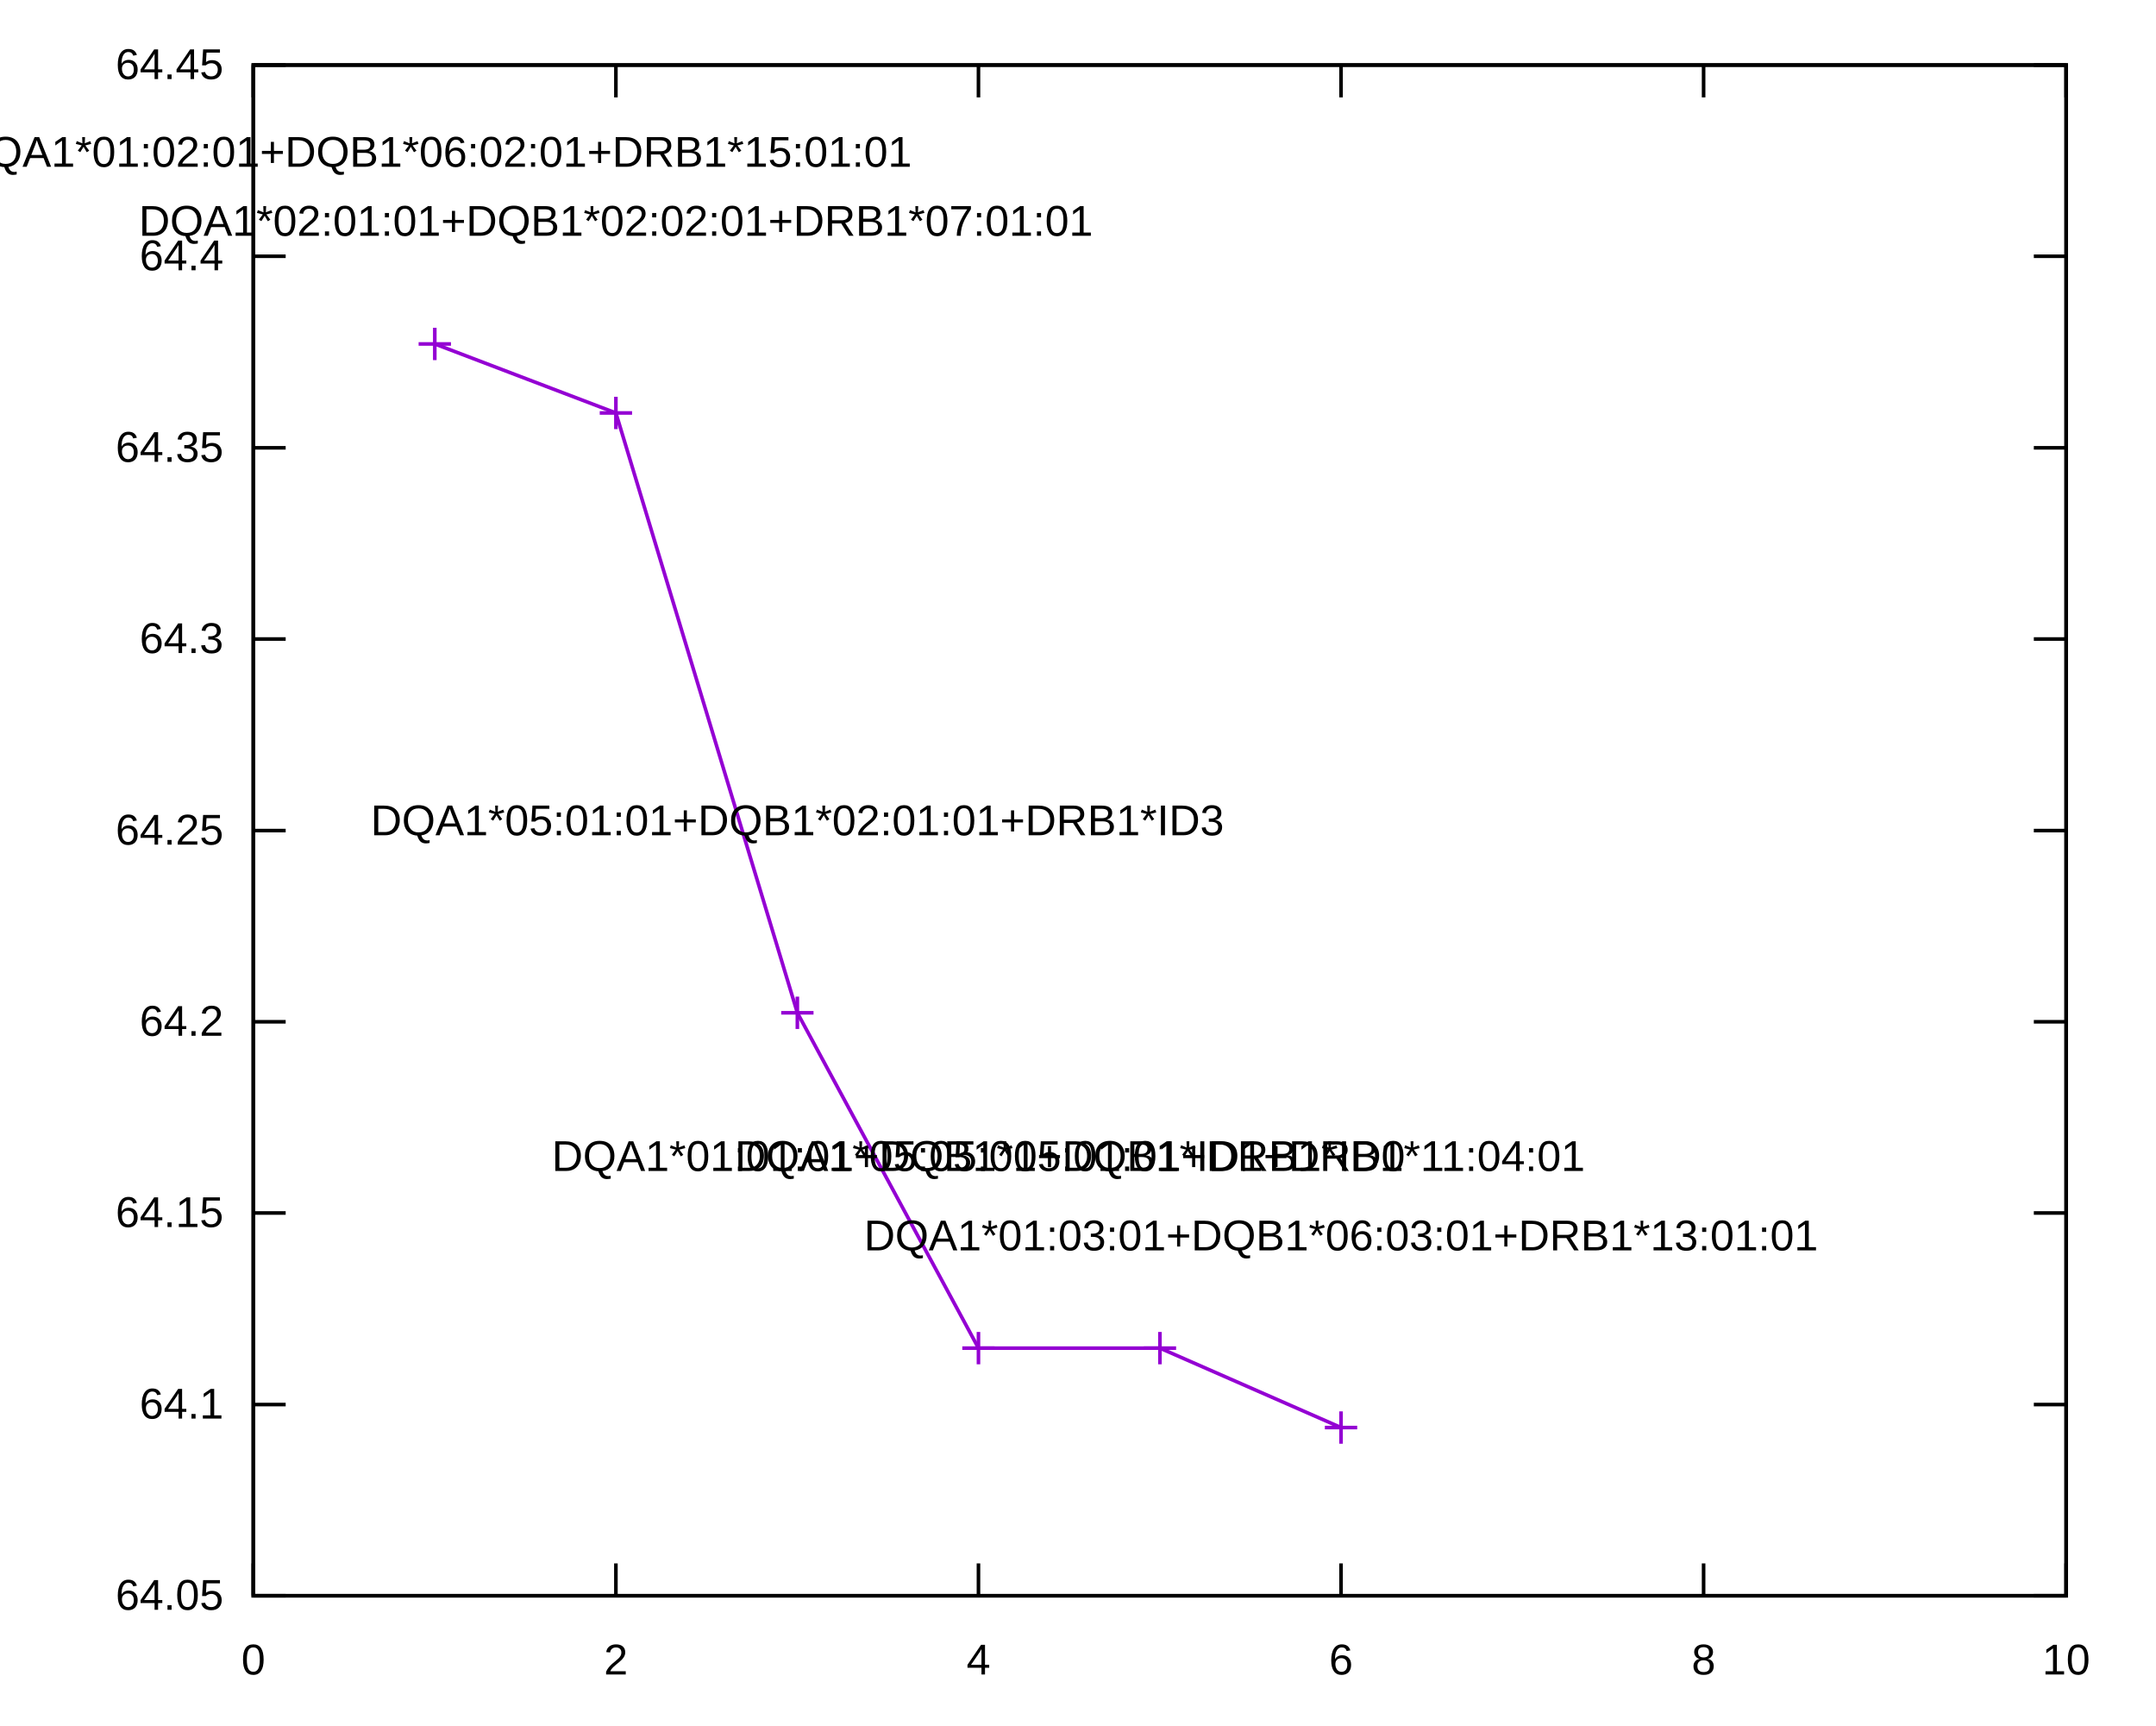
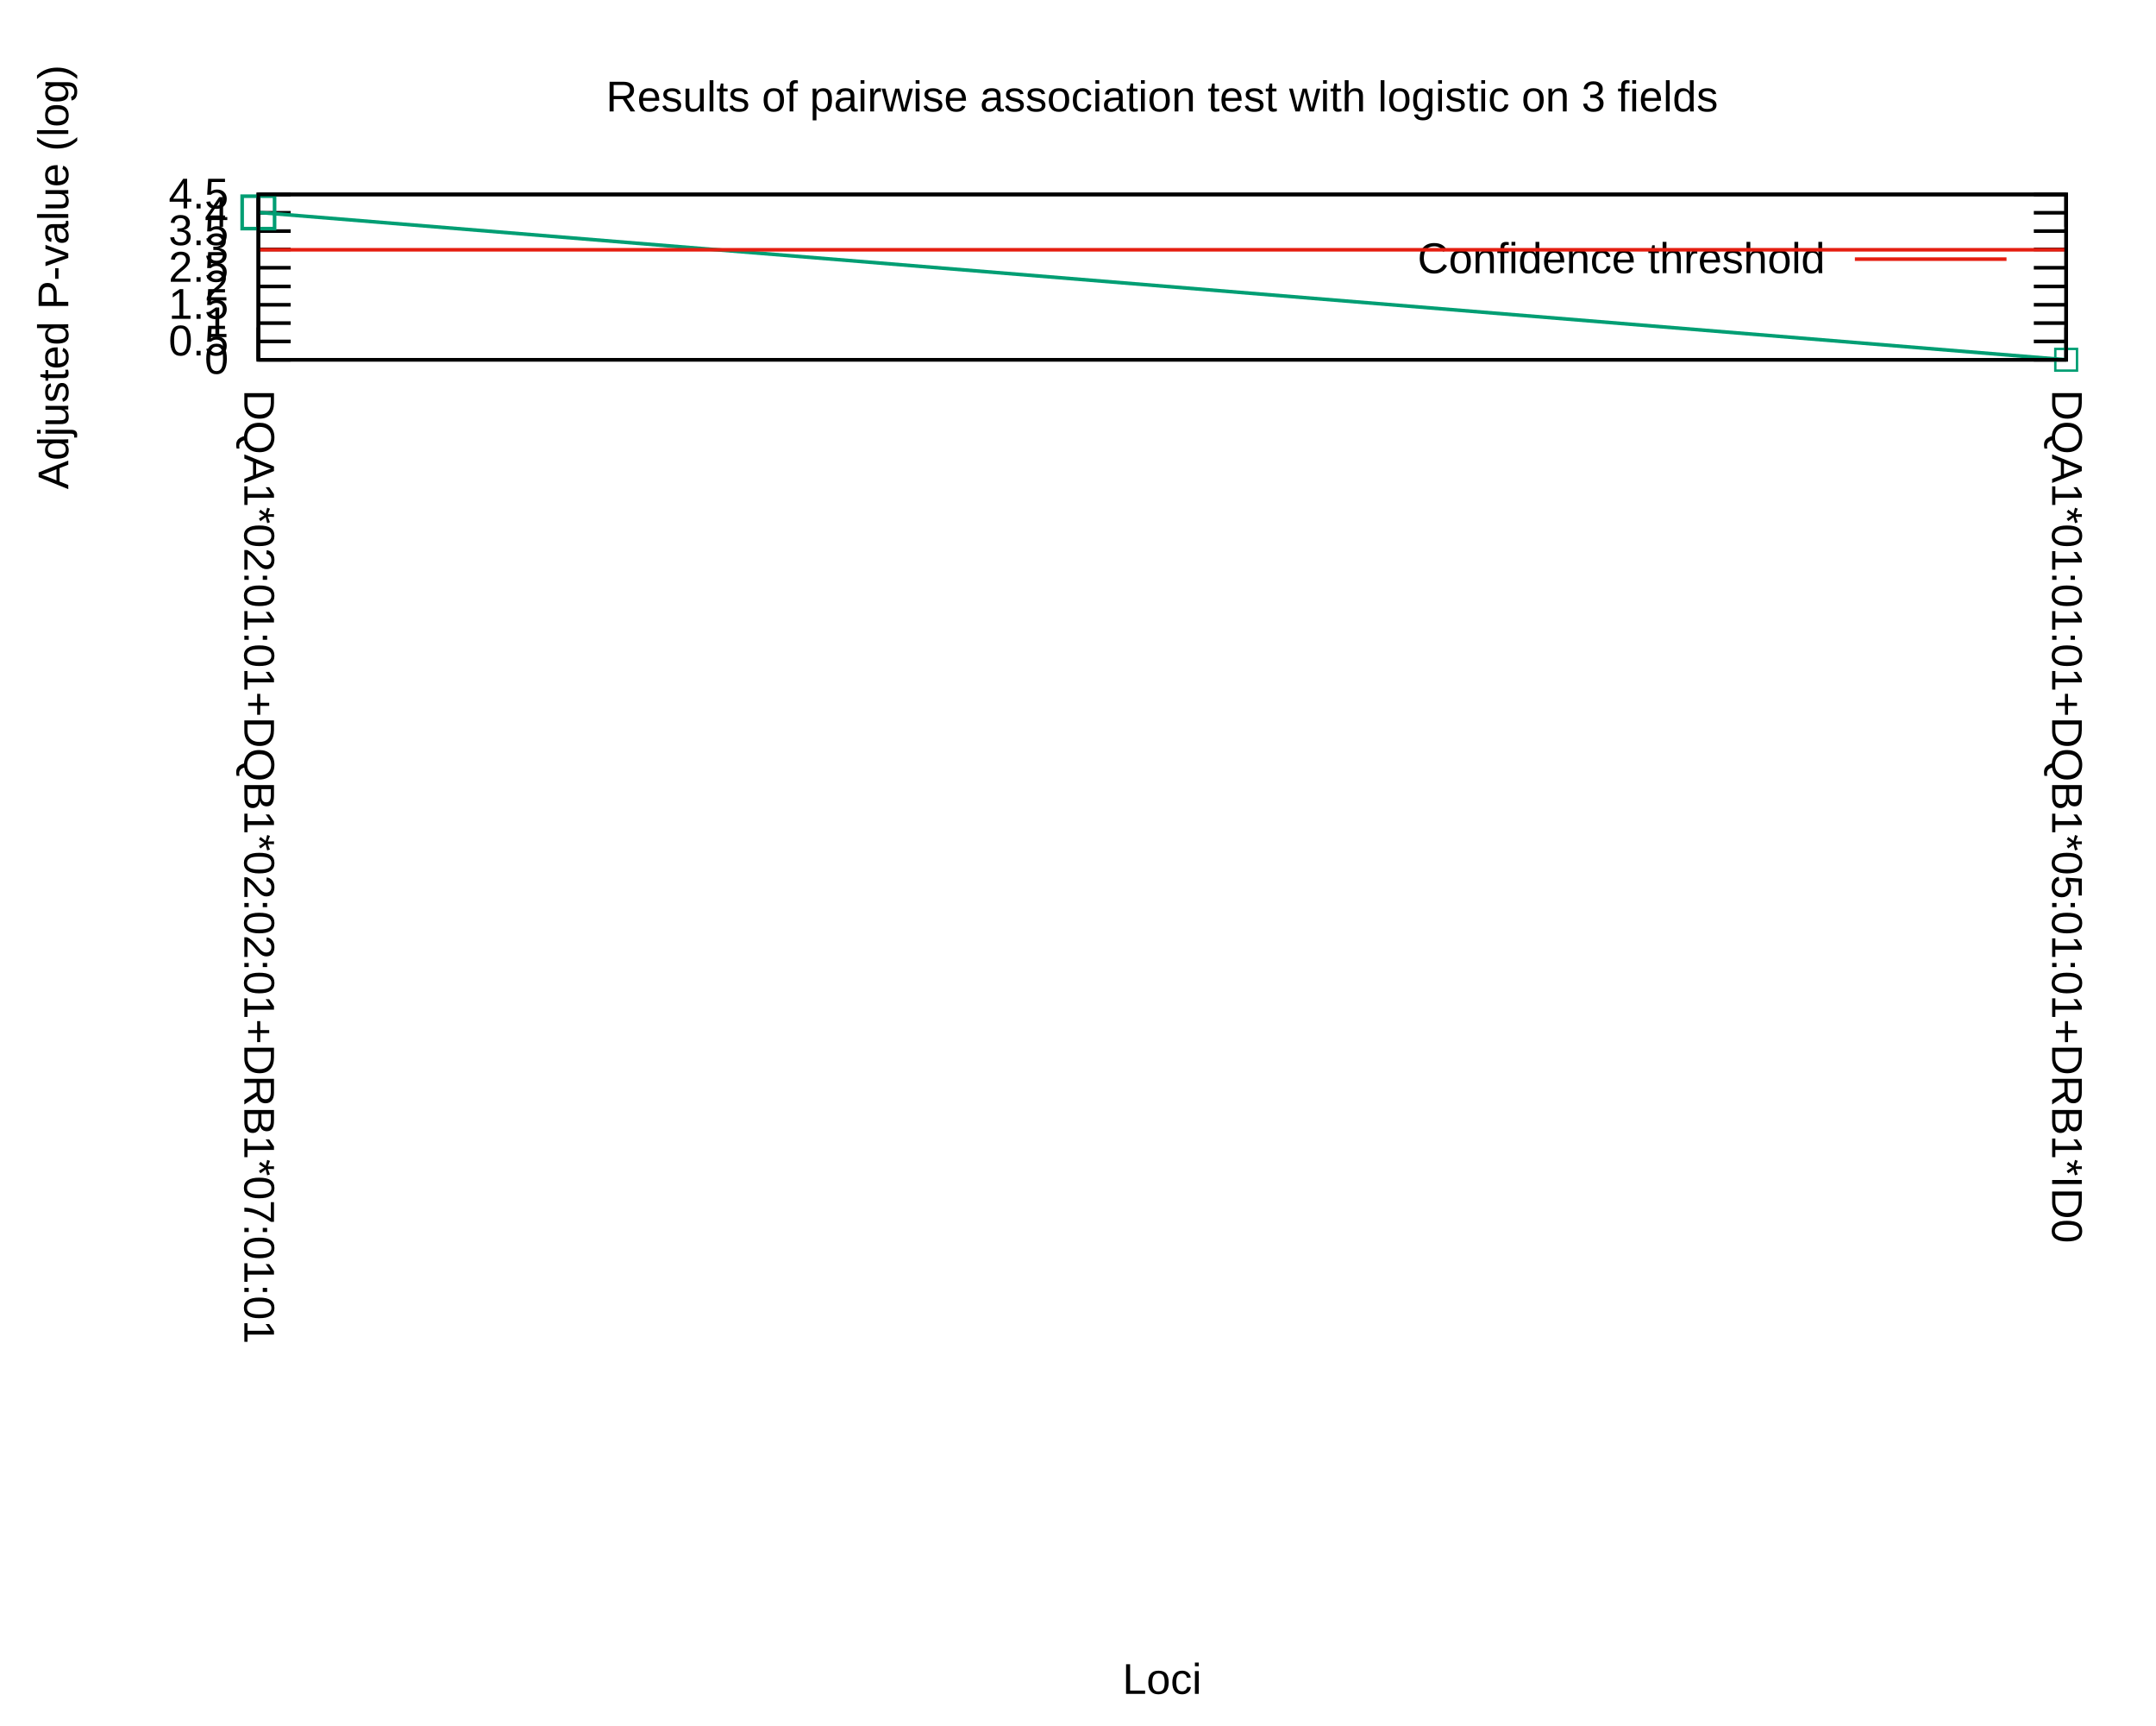
<svg xmlns="http://www.w3.org/2000/svg" xmlns:xlink="http://www.w3.org/1999/xlink" width="600" height="480" viewBox="0 0 600 480">
  <g id="gnuplot_canvas">
    <rect x="0" y="0" width="600" height="480" fill="none" />
    <defs>
      <circle id="gpDot" r="0.5" stroke-width="0.5" stroke="currentColor" />
      <path id="gpPt0" stroke-width="0.222" stroke="currentColor" d="M-1,0 h2 M0,-1 v2" />
      <path id="gpPt1" stroke-width="0.222" stroke="currentColor" d="M-1,-1 L1,1 M1,-1 L-1,1" />
      <path id="gpPt2" stroke-width="0.222" stroke="currentColor" d="M-1,0 L1,0 M0,-1 L0,1 M-1,-1 L1,1 M-1,1 L1,-1" />
      <rect id="gpPt3" stroke-width="0.222" stroke="currentColor" x="-1" y="-1" width="2" height="2" />
      <rect id="gpPt4" stroke-width="0.222" stroke="currentColor" fill="currentColor" x="-1" y="-1" width="2" height="2" />
      <circle id="gpPt5" stroke-width="0.222" stroke="currentColor" cx="0" cy="0" r="1" />
      <use xlink:href="#gpPt5" id="gpPt6" fill="currentColor" stroke="none" />
      <path id="gpPt7" stroke-width="0.222" stroke="currentColor" d="M0,-1.33 L-1.33,0.67 L1.33,0.67 z" />
      <use xlink:href="#gpPt7" id="gpPt8" fill="currentColor" stroke="none" />
      <use xlink:href="#gpPt7" id="gpPt9" stroke="currentColor" transform="rotate(180)" />
      <use xlink:href="#gpPt9" id="gpPt10" fill="currentColor" stroke="none" />
      <use xlink:href="#gpPt3" id="gpPt11" stroke="currentColor" transform="rotate(45)" />
      <use xlink:href="#gpPt11" id="gpPt12" fill="currentColor" stroke="none" />
      <path id="gpPt13" stroke-width="0.222" stroke="currentColor" d="M0,1.330 L1.265,0.411 L0.782,-1.067 L-0.782,-1.076 L-1.265,0.411 z" />
      <use xlink:href="#gpPt13" id="gpPt14" fill="currentColor" stroke="none" />
      <filter id="textbox" filterUnits="objectBoundingBox" x="0" y="0" height="1" width="1">
        <feFlood flood-color="white" flood-opacity="1" result="bgnd" />
        <feComposite in="SourceGraphic" in2="bgnd" operator="atop" />
      </filter>
      <filter id="greybox" filterUnits="objectBoundingBox" x="0" y="0" height="1" width="1">
        <feFlood flood-color="lightgrey" flood-opacity="1" result="grey" />
        <feComposite in="SourceGraphic" in2="grey" operator="atop" />
      </filter>
    </defs>
    <g fill="none" color="white" stroke="currentColor" stroke-width="1.00" stroke-linecap="butt" stroke-linejoin="miter">
</g>
    <g fill="none" color="black" stroke="currentColor" stroke-width="1.00" stroke-linecap="butt" stroke-linejoin="miter">
-       <path stroke="black" d="M70.5,444.0 L79.5,444.0 M575.0,444.0 L566.0,444.0  " />
-       <g transform="translate(62.2,447.9)" stroke="none" fill="black" font-family="Arial" font-size="12.00" text-anchor="end">
-         <text>
-           <tspan font-family="Arial"> 64.05</tspan>
-         </text>
-       </g>
-     </g>
-     <g fill="none" color="black" stroke="currentColor" stroke-width="1.00" stroke-linecap="butt" stroke-linejoin="miter">
-       <path stroke="black" d="M70.5,390.8 L79.5,390.8 M575.0,390.8 L566.0,390.8  " />
-       <g transform="translate(62.2,394.7)" stroke="none" fill="black" font-family="Arial" font-size="12.00" text-anchor="end">
-         <text>
-           <tspan font-family="Arial"> 64.1</tspan>
-         </text>
-       </g>
-     </g>
-     <g fill="none" color="black" stroke="currentColor" stroke-width="1.00" stroke-linecap="butt" stroke-linejoin="miter">
-       <path stroke="black" d="M70.5,337.5 L79.5,337.5 M575.0,337.5 L566.0,337.5  " />
-       <g transform="translate(62.2,341.4)" stroke="none" fill="black" font-family="Arial" font-size="12.00" text-anchor="end">
-         <text>
-           <tspan font-family="Arial"> 64.15</tspan>
-         </text>
-       </g>
-     </g>
-     <g fill="none" color="black" stroke="currentColor" stroke-width="1.00" stroke-linecap="butt" stroke-linejoin="miter">
-       <path stroke="black" d="M70.5,284.3 L79.5,284.3 M575.0,284.3 L566.0,284.3  " />
-       <g transform="translate(62.2,288.2)" stroke="none" fill="black" font-family="Arial" font-size="12.00" text-anchor="end">
-         <text>
-           <tspan font-family="Arial"> 64.2</tspan>
-         </text>
-       </g>
-     </g>
-     <g fill="none" color="black" stroke="currentColor" stroke-width="1.00" stroke-linecap="butt" stroke-linejoin="miter">
-       <path stroke="black" d="M70.5,231.1 L79.5,231.1 M575.0,231.1 L566.0,231.1  " />
-       <g transform="translate(62.2,235.0)" stroke="none" fill="black" font-family="Arial" font-size="12.00" text-anchor="end">
-         <text>
-           <tspan font-family="Arial"> 64.25</tspan>
-         </text>
-       </g>
-     </g>
-     <g fill="none" color="black" stroke="currentColor" stroke-width="1.00" stroke-linecap="butt" stroke-linejoin="miter">
-       <path stroke="black" d="M70.5,177.8 L79.5,177.8 M575.0,177.8 L566.0,177.8  " />
-       <g transform="translate(62.2,181.7)" stroke="none" fill="black" font-family="Arial" font-size="12.00" text-anchor="end">
-         <text>
-           <tspan font-family="Arial"> 64.3</tspan>
-         </text>
-       </g>
-     </g>
-     <g fill="none" color="black" stroke="currentColor" stroke-width="1.00" stroke-linecap="butt" stroke-linejoin="miter">
-       <path stroke="black" d="M70.5,124.6 L79.5,124.6 M575.0,124.6 L566.0,124.6  " />
-       <g transform="translate(62.2,128.5)" stroke="none" fill="black" font-family="Arial" font-size="12.00" text-anchor="end">
-         <text>
-           <tspan font-family="Arial"> 64.35</tspan>
-         </text>
-       </g>
-     </g>
-     <g fill="none" color="black" stroke="currentColor" stroke-width="1.00" stroke-linecap="butt" stroke-linejoin="miter">
-       <path stroke="black" d="M70.5,71.3 L79.5,71.3 M575.0,71.3 L566.0,71.3  " />
-       <g transform="translate(62.2,75.2)" stroke="none" fill="black" font-family="Arial" font-size="12.00" text-anchor="end">
-         <text>
-           <tspan font-family="Arial"> 64.4</tspan>
-         </text>
-       </g>
-     </g>
-     <g fill="none" color="black" stroke="currentColor" stroke-width="1.00" stroke-linecap="butt" stroke-linejoin="miter">
-       <path stroke="black" d="M70.5,18.1 L79.5,18.1 M575.0,18.1 L566.0,18.1  " />
-       <g transform="translate(62.2,22.0)" stroke="none" fill="black" font-family="Arial" font-size="12.00" text-anchor="end">
-         <text>
-           <tspan font-family="Arial"> 64.45</tspan>
-         </text>
-       </g>
-     </g>
-     <g fill="none" color="black" stroke="currentColor" stroke-width="1.00" stroke-linecap="butt" stroke-linejoin="miter">
-       <path stroke="black" d="M70.5,444.0 L70.5,435.0 M70.5,18.1 L70.5,27.1  " />
-       <g transform="translate(70.5,465.9)" stroke="none" fill="black" font-family="Arial" font-size="12.00" text-anchor="middle">
+       <path stroke="black" d="M71.9,100.1 L80.9,100.1 M575.0,100.1 L566.0,100.1  " />
+       <g transform="translate(63.6,104.0)" stroke="none" fill="black" font-family="Arial" font-size="12.00" text-anchor="end">
        <text>
          <tspan font-family="Arial"> 0</tspan>
        </text>
      </g>
    </g>
    <g fill="none" color="black" stroke="currentColor" stroke-width="1.00" stroke-linecap="butt" stroke-linejoin="miter">
-       <path stroke="black" d="M171.4,444.0 L171.4,435.0 M171.4,18.1 L171.4,27.1  " />
-       <g transform="translate(171.4,465.9)" stroke="none" fill="black" font-family="Arial" font-size="12.00" text-anchor="middle">
+       <path stroke="black" d="M71.9,95.0 L80.9,95.0 M575.0,95.0 L566.0,95.0  " />
+       <g transform="translate(63.6,98.9)" stroke="none" fill="black" font-family="Arial" font-size="12.00" text-anchor="end">
+         <text>
+           <tspan font-family="Arial"> 0.5</tspan>
+         </text>
+       </g>
+     </g>
+     <g fill="none" color="black" stroke="currentColor" stroke-width="1.00" stroke-linecap="butt" stroke-linejoin="miter">
+       <path stroke="black" d="M71.9,89.9 L80.9,89.9 M575.0,89.9 L566.0,89.9  " />
+       <g transform="translate(63.6,93.8)" stroke="none" fill="black" font-family="Arial" font-size="12.00" text-anchor="end">
+         <text>
+           <tspan font-family="Arial"> 1</tspan>
+         </text>
+       </g>
+     </g>
+     <g fill="none" color="black" stroke="currentColor" stroke-width="1.00" stroke-linecap="butt" stroke-linejoin="miter">
+       <path stroke="black" d="M71.9,84.8 L80.9,84.8 M575.0,84.8 L566.0,84.8  " />
+       <g transform="translate(63.6,88.7)" stroke="none" fill="black" font-family="Arial" font-size="12.00" text-anchor="end">
+         <text>
+           <tspan font-family="Arial"> 1.5</tspan>
+         </text>
+       </g>
+     </g>
+     <g fill="none" color="black" stroke="currentColor" stroke-width="1.00" stroke-linecap="butt" stroke-linejoin="miter">
+       <path stroke="black" d="M71.9,79.7 L80.9,79.7 M575.0,79.7 L566.0,79.7  " />
+       <g transform="translate(63.6,83.6)" stroke="none" fill="black" font-family="Arial" font-size="12.00" text-anchor="end">
        <text>
          <tspan font-family="Arial"> 2</tspan>
        </text>
      </g>
    </g>
    <g fill="none" color="black" stroke="currentColor" stroke-width="1.00" stroke-linecap="butt" stroke-linejoin="miter">
-       <path stroke="black" d="M272.3,444.0 L272.3,435.0 M272.3,18.1 L272.3,27.1  " />
-       <g transform="translate(272.3,465.9)" stroke="none" fill="black" font-family="Arial" font-size="12.00" text-anchor="middle">
+       <path stroke="black" d="M71.9,74.5 L80.9,74.5 M575.0,74.5 L566.0,74.5  " />
+       <g transform="translate(63.6,78.4)" stroke="none" fill="black" font-family="Arial" font-size="12.00" text-anchor="end">
+         <text>
+           <tspan font-family="Arial"> 2.5</tspan>
+         </text>
+       </g>
+     </g>
+     <g fill="none" color="black" stroke="currentColor" stroke-width="1.00" stroke-linecap="butt" stroke-linejoin="miter">
+       <path stroke="black" d="M71.9,69.4 L80.9,69.4 M575.0,69.4 L566.0,69.4  " />
+       <g transform="translate(63.6,73.3)" stroke="none" fill="black" font-family="Arial" font-size="12.00" text-anchor="end">
+         <text>
+           <tspan font-family="Arial"> 3</tspan>
+         </text>
+       </g>
+     </g>
+     <g fill="none" color="black" stroke="currentColor" stroke-width="1.00" stroke-linecap="butt" stroke-linejoin="miter">
+       <path stroke="black" d="M71.9,64.3 L80.9,64.3 M575.0,64.3 L566.0,64.3  " />
+       <g transform="translate(63.6,68.2)" stroke="none" fill="black" font-family="Arial" font-size="12.00" text-anchor="end">
+         <text>
+           <tspan font-family="Arial"> 3.5</tspan>
+         </text>
+       </g>
+     </g>
+     <g fill="none" color="black" stroke="currentColor" stroke-width="1.00" stroke-linecap="butt" stroke-linejoin="miter">
+       <path stroke="black" d="M71.9,59.2 L80.9,59.2 M575.0,59.2 L566.0,59.2  " />
+       <g transform="translate(63.6,63.1)" stroke="none" fill="black" font-family="Arial" font-size="12.00" text-anchor="end">
        <text>
          <tspan font-family="Arial"> 4</tspan>
        </text>
      </g>
    </g>
    <g fill="none" color="black" stroke="currentColor" stroke-width="1.00" stroke-linecap="butt" stroke-linejoin="miter">
-       <path stroke="black" d="M373.2,444.0 L373.2,435.0 M373.2,18.1 L373.2,27.1  " />
-       <g transform="translate(373.2,465.9)" stroke="none" fill="black" font-family="Arial" font-size="12.00" text-anchor="middle">
-         <text>
-           <tspan font-family="Arial"> 6</tspan>
-         </text>
-       </g>
-     </g>
-     <g fill="none" color="black" stroke="currentColor" stroke-width="1.00" stroke-linecap="butt" stroke-linejoin="miter">
-       <path stroke="black" d="M474.1,444.0 L474.1,435.0 M474.1,18.1 L474.1,27.1  " />
-       <g transform="translate(474.1,465.9)" stroke="none" fill="black" font-family="Arial" font-size="12.00" text-anchor="middle">
-         <text>
-           <tspan font-family="Arial"> 8</tspan>
-         </text>
-       </g>
-     </g>
-     <g fill="none" color="black" stroke="currentColor" stroke-width="1.00" stroke-linecap="butt" stroke-linejoin="miter">
-       <path stroke="black" d="M575.0,444.0 L575.0,435.0 M575.0,18.1 L575.0,27.1  " />
-       <g transform="translate(575.0,465.9)" stroke="none" fill="black" font-family="Arial" font-size="12.00" text-anchor="middle">
-         <text>
-           <tspan font-family="Arial"> 10</tspan>
-         </text>
-       </g>
-     </g>
-     <g fill="none" color="black" stroke="currentColor" stroke-width="1.00" stroke-linecap="butt" stroke-linejoin="miter">
- </g>
-     <g fill="none" color="black" stroke="currentColor" stroke-width="1.00" stroke-linecap="butt" stroke-linejoin="miter">
-       <path stroke="black" d="M70.5,18.1 L70.5,444.0 L575.0,444.0 L575.0,18.1 L70.5,18.1 Z  " />
+       <path stroke="black" d="M71.9,54.1 L80.9,54.1 M575.0,54.1 L566.0,54.1  " />
+       <g transform="translate(63.6,58.0)" stroke="none" fill="black" font-family="Arial" font-size="12.00" text-anchor="end">
+         <text>
+           <tspan font-family="Arial"> 4.5</tspan>
+         </text>
+       </g>
+     </g>
+     <g fill="none" color="black" stroke="currentColor" stroke-width="1.00" stroke-linecap="butt" stroke-linejoin="miter">
+ </g>
+     <g fill="none" color="black" stroke="black" stroke-width="0.50" stroke-linecap="butt" stroke-linejoin="miter">
+ </g>
+     <g fill="none" color="gray" stroke="currentColor" stroke-width="0.50" stroke-linecap="butt" stroke-linejoin="miter">
+       <path stroke="gray" stroke-dasharray="2,4" class="gridline" d="M71.9,100.1 L71.9,54.1  " />
+     </g>
+     <g fill="none" color="gray" stroke="gray" stroke-width="1.00" stroke-linecap="butt" stroke-linejoin="miter">
+ </g>
+     <g fill="none" color="black" stroke="currentColor" stroke-width="1.00" stroke-linecap="butt" stroke-linejoin="miter">
+       <path stroke="black" d="M71.9,100.1 L71.9,91.1 M71.9,54.1 L71.9,63.1  " />
+       <g transform="translate(68.0,108.4) rotate(90)" stroke="none" fill="black" font-family="Arial" font-size="12.00" text-anchor="start">
+         <text>
+           <tspan font-family="Arial">DQA1*02:01:01+DQB1*02:02:01+DRB1*07:01:01</tspan>
+         </text>
+       </g>
+     </g>
+     <g fill="none" color="black" stroke="currentColor" stroke-width="1.00" stroke-linecap="butt" stroke-linejoin="miter">
+ </g>
+     <g fill="none" color="black" stroke="black" stroke-width="0.50" stroke-linecap="butt" stroke-linejoin="miter">
+ </g>
+     <g fill="none" color="gray" stroke="currentColor" stroke-width="0.50" stroke-linecap="butt" stroke-linejoin="miter">
+       <path stroke="gray" stroke-dasharray="2,4" class="gridline" d="M575.0,100.1 L575.0,54.1  " />
+     </g>
+     <g fill="none" color="gray" stroke="gray" stroke-width="1.00" stroke-linecap="butt" stroke-linejoin="miter">
+ </g>
+     <g fill="none" color="black" stroke="currentColor" stroke-width="1.00" stroke-linecap="butt" stroke-linejoin="miter">
+       <path stroke="black" d="M575.0,100.1 L575.0,91.1 M575.0,54.1 L575.0,63.1  " />
+       <g transform="translate(571.1,108.4) rotate(90)" stroke="none" fill="black" font-family="Arial" font-size="12.00" text-anchor="start">
+         <text>
+           <tspan font-family="Arial">DQA1*01:01:01+DQB1*05:01:01+DRB1*ID0</tspan>
+         </text>
+       </g>
+     </g>
+     <g fill="none" color="black" stroke="currentColor" stroke-width="1.00" stroke-linecap="butt" stroke-linejoin="miter">
+ </g>
+     <g fill="none" color="black" stroke="currentColor" stroke-width="1.00" stroke-linecap="butt" stroke-linejoin="miter">
+       <path stroke="black" d="M71.9,54.1 L71.9,100.1 L575.0,100.1 L575.0,54.1 L71.9,54.1 Z  " />
+     </g>
+     <g fill="none" color="black" stroke="currentColor" stroke-width="1.00" stroke-linecap="butt" stroke-linejoin="miter">
+       <g transform="translate(19.0,77.1) rotate(270)" stroke="none" fill="black" font-family="Arial" font-size="12.00" text-anchor="middle">
+         <text>
+           <tspan font-family="Arial">Adjusted P-value (log)</tspan>
+         </text>
+       </g>
+     </g>
+     <g fill="none" color="black" stroke="currentColor" stroke-width="1.00" stroke-linecap="butt" stroke-linejoin="miter">
+       <g transform="translate(323.4,471.3)" stroke="none" fill="black" font-family="Arial" font-size="12.00" text-anchor="middle">
+         <text>
+           <tspan font-family="Arial">Loci</tspan>
+         </text>
+       </g>
+     </g>
+     <g fill="none" color="black" stroke="currentColor" stroke-width="1.00" stroke-linecap="butt" stroke-linejoin="miter">
+       <g transform="translate(323.4,31.0)" stroke="none" fill="black" font-family="Arial" font-size="12.00" text-anchor="middle">
+         <text>
+           <tspan font-family="Arial">Results of pairwise association test with logistic on 3 fields</tspan>
+         </text>
+       </g>
    </g>
    <g fill="none" color="black" stroke="currentColor" stroke-width="1.00" stroke-linecap="butt" stroke-linejoin="miter">
</g>
    <g id="gnuplot_plot_1">
      <g fill="none" color="black" stroke="currentColor" stroke-width="1.00" stroke-linecap="butt" stroke-linejoin="miter">
-         <path stroke="rgb(148,   0, 211)" d="M121.0,95.7 L171.4,114.9 L221.9,281.8 L272.3,375.1 L322.8,375.1 L373.2,397.2  " />
-         <use xlink:href="#gpPt0" transform="translate(121.0,95.7) scale(4.50)" color="rgb(148,   0, 211)" />
-         <use xlink:href="#gpPt0" transform="translate(171.4,114.9) scale(4.50)" color="rgb(148,   0, 211)" />
-         <use xlink:href="#gpPt0" transform="translate(221.9,281.8) scale(4.50)" color="rgb(148,   0, 211)" />
-         <use xlink:href="#gpPt0" transform="translate(272.3,375.1) scale(4.50)" color="rgb(148,   0, 211)" />
-         <use xlink:href="#gpPt0" transform="translate(322.8,375.1) scale(4.50)" color="rgb(148,   0, 211)" />
-         <use xlink:href="#gpPt0" transform="translate(373.2,397.2) scale(4.50)" color="rgb(148,   0, 211)" />
+         <path stroke="rgb(  0, 158, 115)" d="M71.9,59.1 L575.0,100.1  " />
+         <use xlink:href="#gpPt3" transform="translate(71.9,59.1) scale(4.51)" color="rgb(  0, 158, 115)" />
+         <use xlink:href="#gpPt3" transform="translate(575.0,100.1) scale(3.02)" color="rgb(  0, 158, 115)" />
      </g>
    </g>
    <g id="gnuplot_plot_2">
      <g fill="none" color="black" stroke="currentColor" stroke-width="1.00" stroke-linecap="butt" stroke-linejoin="miter">
-         <g transform="translate(121.0,46.4)" stroke="none" fill="black" font-family="Arial" font-size="12.00" text-anchor="middle">
+         <g transform="translate(507.9,76.0)" stroke="none" fill="black" font-family="Arial" font-size="12.00" text-anchor="end">
          <text>
-             <tspan font-family="Arial">DQA1*01:02:01+DQB1*06:02:01+DRB1*15:01:01</tspan>
+             <tspan font-family="Arial">Confidence threshold</tspan>
          </text>
        </g>
-         <g transform="translate(171.4,65.6)" stroke="none" fill="black" font-family="Arial" font-size="12.00" text-anchor="middle">
-           <text>
-             <tspan font-family="Arial">DQA1*02:01:01+DQB1*02:02:01+DRB1*07:01:01</tspan>
-           </text>
-         </g>
-         <g transform="translate(221.9,232.4)" stroke="none" fill="black" font-family="Arial" font-size="12.00" text-anchor="middle">
-           <text>
-             <tspan font-family="Arial">DQA1*05:01:01+DQB1*02:01:01+DRB1*ID3</tspan>
-           </text>
-         </g>
-         <g transform="translate(272.3,325.8)" stroke="none" fill="black" font-family="Arial" font-size="12.00" text-anchor="middle">
-           <text>
-             <tspan font-family="Arial">DQA1*01:01:01+DQB1*05:01:01+DRB1*ID0</tspan>
-           </text>
-         </g>
-         <g transform="translate(322.8,325.8)" stroke="none" fill="black" font-family="Arial" font-size="12.00" text-anchor="middle">
-           <text>
-             <tspan font-family="Arial">DQA1*05:05:01+DQB1*ID1+DRB1*11:04:01</tspan>
-           </text>
-         </g>
-         <g transform="translate(373.2,347.9)" stroke="none" fill="black" font-family="Arial" font-size="12.00" text-anchor="middle">
-           <text>
-             <tspan font-family="Arial">DQA1*01:03:01+DQB1*06:03:01+DRB1*13:01:01</tspan>
-           </text>
-         </g>
-       </g>
-     </g>
-     <g fill="none" color="white" stroke="black" stroke-width="2.00" stroke-linecap="butt" stroke-linejoin="miter">
+       </g>
+       <g fill="none" color="black" stroke="currentColor" stroke-width="1.00" stroke-linecap="butt" stroke-linejoin="miter">
+         <path stroke="rgb(229,  30,  16)" d="M516.2,72.1 L558.4,72.1 M71.9,69.5 L77.0,69.5 L82.1,69.5 L87.1,69.5 L92.2,69.5 L97.3,69.5   L102.4,69.5 L107.5,69.5 L112.6,69.5 L117.6,69.5 L122.7,69.5 L127.8,69.5 L132.9,69.5 L138.0,69.5   L143.0,69.5 L148.1,69.5 L153.2,69.5 L158.3,69.5 L163.4,69.5 L168.5,69.5 L173.5,69.5 L178.6,69.5   L183.7,69.5 L188.8,69.5 L193.9,69.5 L198.9,69.5 L204.0,69.5 L209.1,69.5 L214.2,69.5 L219.3,69.5   L224.4,69.5 L229.4,69.5 L234.5,69.5 L239.6,69.5 L244.7,69.5 L249.8,69.5 L254.8,69.5 L259.9,69.5   L265.0,69.5 L270.1,69.5 L275.2,69.5 L280.3,69.5 L285.3,69.5 L290.4,69.5 L295.5,69.5 L300.6,69.5   L305.7,69.5 L310.7,69.5 L315.8,69.5 L320.9,69.5 L326.0,69.5 L331.1,69.5 L336.2,69.5 L341.2,69.5   L346.3,69.5 L351.4,69.5 L356.5,69.5 L361.6,69.5 L366.6,69.5 L371.7,69.5 L376.8,69.5 L381.9,69.5   L387.0,69.5 L392.1,69.5 L397.1,69.5 L402.2,69.5 L407.3,69.5 L412.4,69.5 L417.5,69.5 L422.5,69.5   L427.6,69.5 L432.7,69.5 L437.8,69.5 L442.9,69.5 L448.0,69.5 L453.0,69.5 L458.1,69.5 L463.2,69.5   L468.3,69.5 L473.4,69.5 L478.4,69.5 L483.5,69.5 L488.6,69.5 L493.7,69.5 L498.8,69.5 L503.9,69.5   L508.9,69.5 L514.0,69.5 L519.1,69.5 L524.2,69.5 L529.3,69.5 L534.3,69.5 L539.4,69.5 L544.5,69.5   L549.6,69.5 L554.7,69.5 L559.8,69.5 L564.8,69.5 L569.9,69.5 L575.0,69.5  " />
+       </g>
+     </g>
+     <g fill="none" color="white" stroke="rgb(229,  30,  16)" stroke-width="2.00" stroke-linecap="butt" stroke-linejoin="miter">
</g>
    <g fill="none" color="black" stroke="currentColor" stroke-width="2.00" stroke-linecap="butt" stroke-linejoin="miter">
</g>
    <g fill="none" color="black" stroke="black" stroke-width="1.00" stroke-linecap="butt" stroke-linejoin="miter">
</g>
    <g fill="none" color="black" stroke="currentColor" stroke-width="1.00" stroke-linecap="butt" stroke-linejoin="miter">
-       <path stroke="black" d="M70.5,18.1 L70.5,444.0 L575.0,444.0 L575.0,18.1 L70.5,18.1 Z  " />
+       <path stroke="black" d="M71.9,54.1 L71.9,100.1 L575.0,100.1 L575.0,54.1 L71.9,54.1 Z  " />
    </g>
    <g fill="none" color="black" stroke="currentColor" stroke-width="1.00" stroke-linecap="butt" stroke-linejoin="miter">
</g>
  </g>
</svg>
